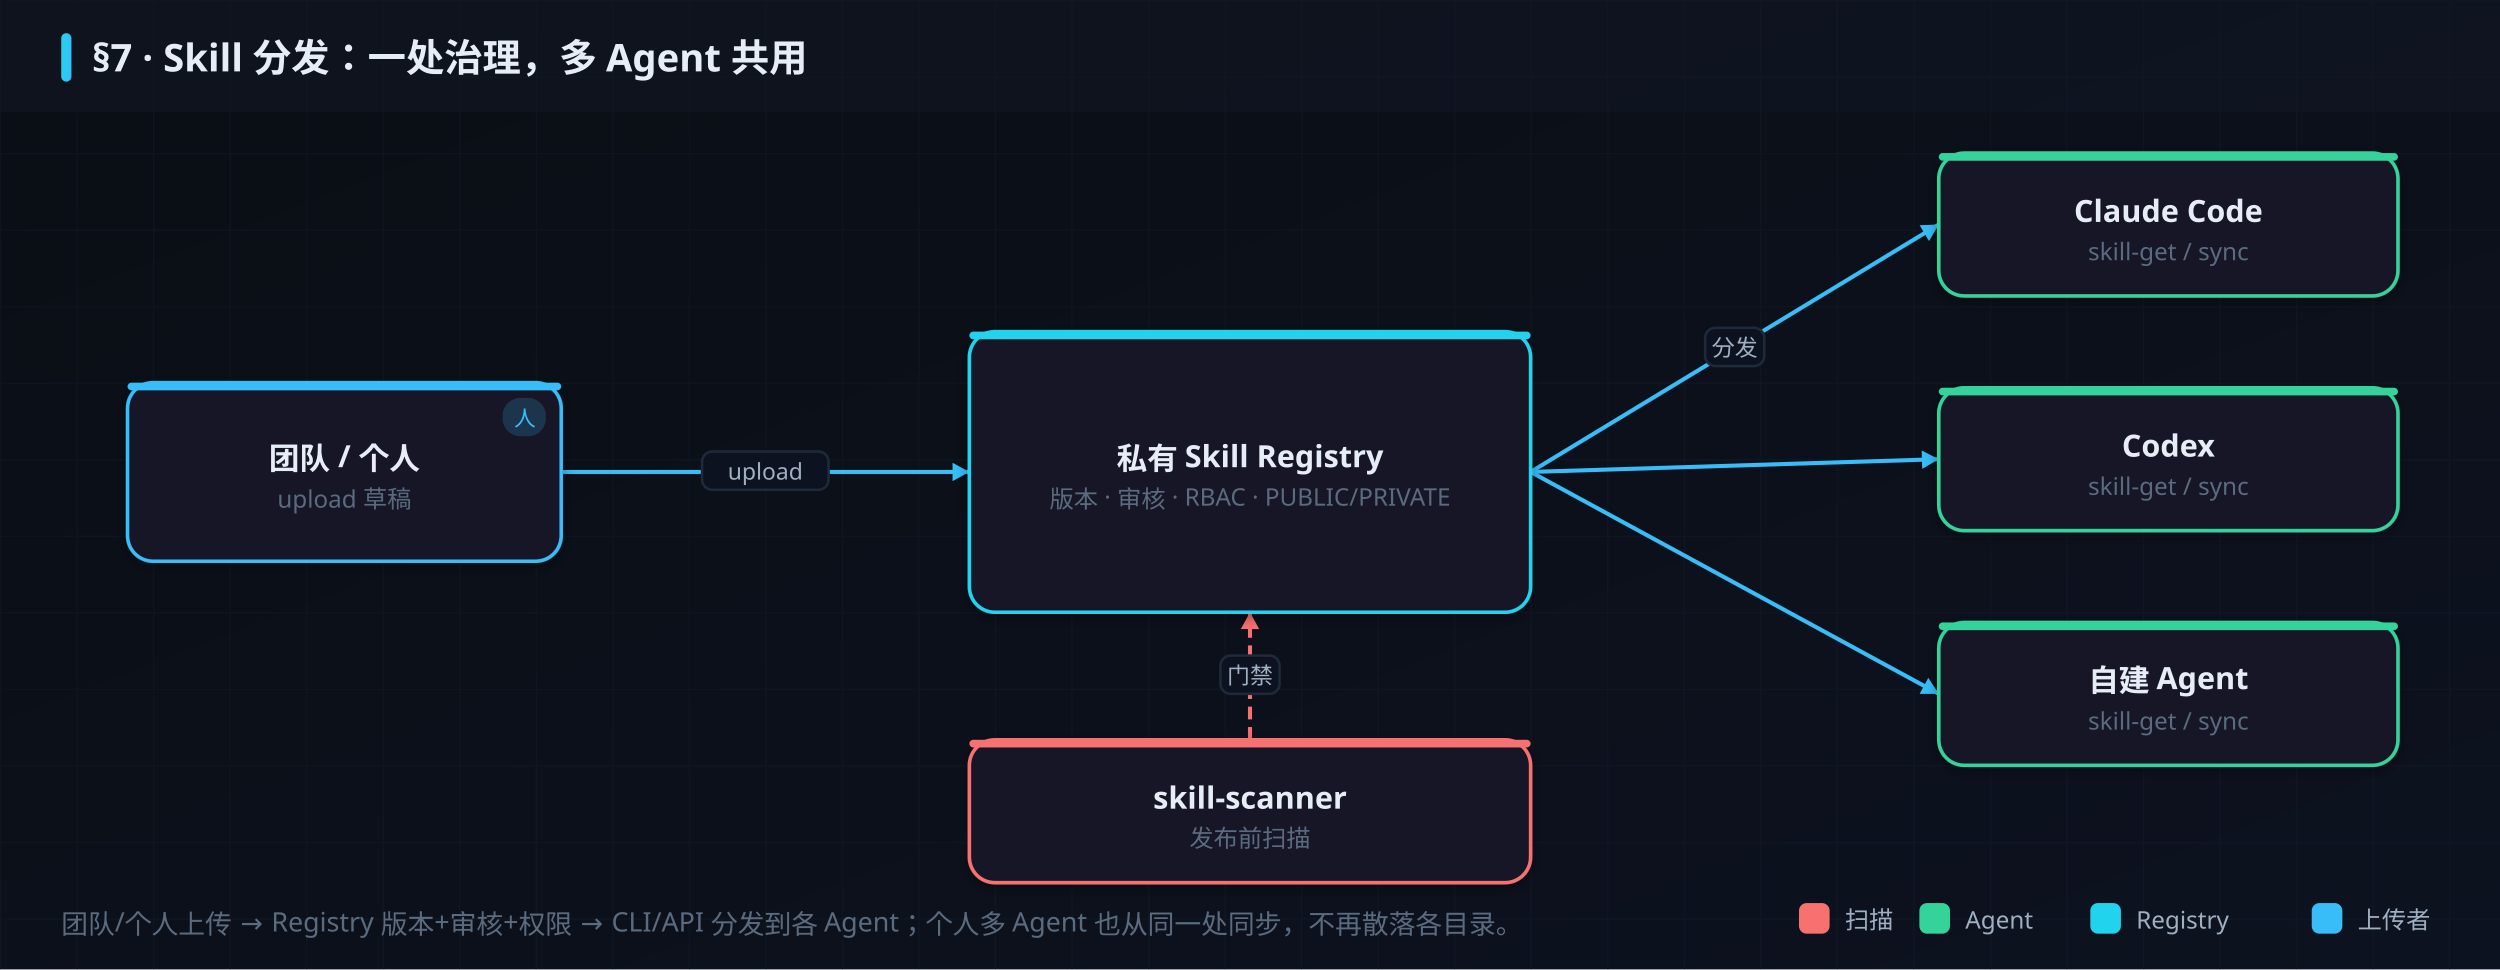
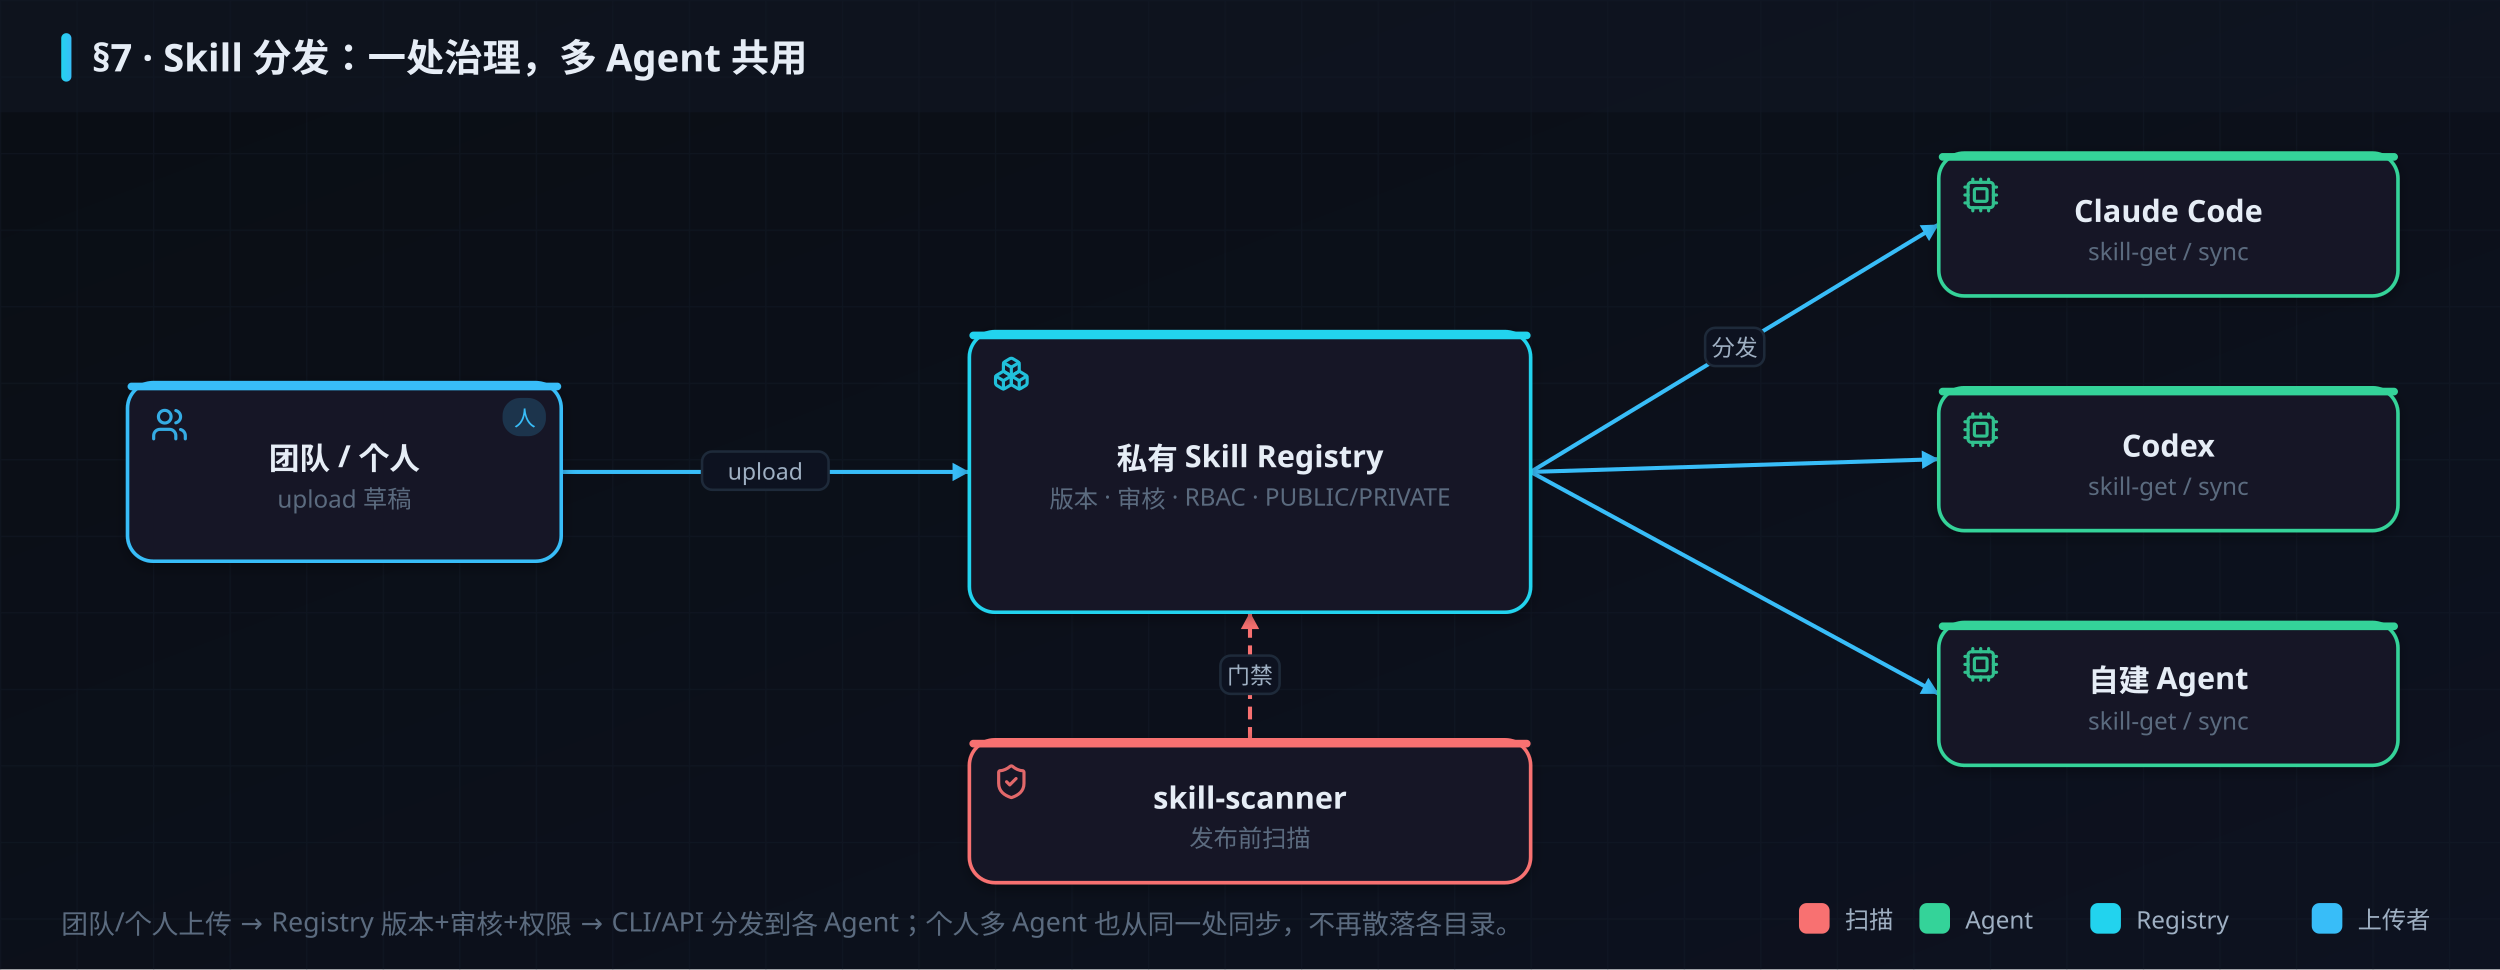
<svg xmlns="http://www.w3.org/2000/svg" viewBox="0 0 980 380" font-family="PingFang SC,Microsoft YaHei,sans-serif">
  <defs>
    <linearGradient id="dbg" x1="0" y1="0" x2="1" y2="1">
      <stop offset="0" stop-color="#0a0e14" />
      <stop offset="1" stop-color="#0d1220" />
    </linearGradient>
    <linearGradient id="dac" x1="0" y1="0" x2="1" y2="0">
      <stop offset="0" stop-color="#22d3ee" />
      <stop offset="1" stop-color="#38bdf8" />
    </linearGradient>
    <pattern id="dgrid" width="30" height="30" patternUnits="userSpaceOnUse">
      <path d="M30 0H0V30" fill="none" stroke="#16202e" stroke-width="1" />
    </pattern>
    <filter id="dsh" x="-20%" y="-20%" width="140%" height="140%">
      <feDropShadow dx="0" dy="1.5" stdDeviation="2.5" flood-color="#000" flood-opacity="0.35" />
    </filter>
  </defs>
  <rect width="980" height="380" fill="url(#dbg)" />
  <rect width="980" height="380" fill="url(#dgrid)" opacity="0.35" />
  <rect x="0" y="0" width="980" height="44" fill="#121826" opacity="0.5" />
  <rect x="24" y="13" width="4" height="19" rx="2" fill="url(#dac)" />
  <text x="36" y="28" font-size="15" font-weight="750" fill="#e6edf6">§7 · Skill 分发：一处治理，多 Agent 共用</text>
  <line x1="220.0" y1="185.0" x2="380.0" y2="185.0" stroke="#38bdf8" stroke-width="1.6" />
  <path d="M380 185 L373.4 188.6 L373.4 181.4 z" fill="#38bdf8" />
  <rect x="275.2" y="177" width="49.6" height="15" rx="4" fill="#0d1220" stroke="#1e2a3a" />
  <text x="300" y="188" font-size="9" fill="#9fb0c3" text-anchor="middle">upload</text>
  <line x1="490.0" y1="290.0" x2="490.0" y2="240.0" stroke="#f87171" stroke-width="1.6" stroke-dasharray="5 3" />
  <path d="M490 240 L493.6 246.6 L486.4 246.6 z" fill="#f87171" />
  <rect x="478.4" y="257" width="23.2" height="15" rx="4" fill="#0d1220" stroke="#1e2a3a" />
  <text x="490" y="268" font-size="9" fill="#9fb0c3" text-anchor="middle">门禁</text>
  <line x1="600.0" y1="185.0" x2="760.0" y2="88.0" stroke="#38bdf8" stroke-width="1.6" />
  <path d="M760 88 L756.2 94.5 L752.5 88.3 z" fill="#38bdf8" />
  <rect x="668.4" y="128.5" width="23.2" height="15" rx="4" fill="#0d1220" stroke="#1e2a3a" />
  <text x="680" y="139.5" font-size="9" fill="#9fb0c3" text-anchor="middle">分发</text>
  <line x1="600.0" y1="185.0" x2="760.0" y2="180.0" stroke="#38bdf8" stroke-width="1.6" />
  <path d="M760 180 L753.5 183.8 L753.3 176.6 z" fill="#38bdf8" />
  <line x1="600.0" y1="185.0" x2="760.0" y2="272.0" stroke="#38bdf8" stroke-width="1.6" />
  <path d="M760 272 L752.5 272.0 L755.9 265.7 z" fill="#38bdf8" />
  <rect x="50" y="150" width="170" height="70" rx="10" fill="#121826" stroke="#38bdf8" stroke-width="1.4" filter="url(#dsh)" />
  <rect x="50" y="150" width="170" height="3" rx="1.5" fill="#38bdf8" />
  <rect x="197" y="156" width="17" height="15" rx="7" fill="#38bdf8" opacity="0.18" />
  <text x="210" y="167" font-size="8.5" fill="#38bdf8" text-anchor="end">人</text>
+   <g transform="translate(59,159) scale(0.62)" fill="none" stroke="#38bdf8" stroke-width="2" stroke-linecap="round" stroke-linejoin="round" opacity="0.9">
+     <path d="M16 21v-2a4 4 0 0 0-4-4H6a4 4 0 0 0-4 4v2" />
+     <circle cx="9" cy="7" r="4" />
+     <path d="M22 21v-2a4 4 0 0 0-3-3.87" />
+     <path d="M16 3.13a4 4 0 0 1 0 7.75" />
+   </g>
  <text x="135" y="184" font-size="12" font-weight="700" fill="#e6edf6" text-anchor="middle">团队 / 个人</text>
  <text x="135" y="199" font-size="9.5" fill="#5b6b7f" text-anchor="middle">upload 草稿</text>
  <rect x="380" y="130" width="220" height="110" rx="10" fill="#121826" stroke="#22d3ee" stroke-width="1.4" filter="url(#dsh)" />
  <rect x="380" y="130" width="220" height="3" rx="1.5" fill="#22d3ee" />
+   <g transform="translate(389,139) scale(0.62)" fill="none" stroke="#22d3ee" stroke-width="2" stroke-linecap="round" stroke-linejoin="round" opacity="0.9">
+     <path d="M2.97 12.92A2 2 0 0 0 2 14.63v3.24a2 2 0 0 0 .97 1.71l3 1.8a2 2 0 0 0 2.06 0L12 19v-5.5l-5-3-4.03 2.42Z" />
+     <path d="m7 16.5-4.74-2.85" />
+     <path d="m7 16.5 5-3" />
+     <path d="M7 16.5v5.17" />
+     <path d="M12 13.5V19l3.97 2.38a2 2 0 0 0 2.06 0l3-1.8a2 2 0 0 0 .97-1.71v-3.24a2 2 0 0 0-.97-1.71L17 10.5l-5 3Z" />
+     <path d="m17 16.5-5-3" />
+     <path d="m17 16.5 4.74-2.85" />
+     <path d="M17 16.5v5.17" />
+     <path d="M7.97 4.42A2 2 0 0 0 7 6.13v4.37l5 3 5-3V6.13a2 2 0 0 0-.97-1.71l-3-1.8a2 2 0 0 0-2.06 0l-3 1.8Z" />
+     <path d="M12 8 7.26 5.15" />
+     <path d="m12 8 4.74-2.85" />
+     <path d="M12 13.5V8" />
+   </g>
  <text x="490" y="184" font-size="12" font-weight="700" fill="#e6edf6" text-anchor="middle">私有 Skill Registry</text>
  <text x="490" y="199" font-size="9.5" fill="#5b6b7f" text-anchor="middle">版本 · 审核 · RBAC · PUBLIC/PRIVATE</text>
  <rect x="380" y="290" width="220" height="56" rx="10" fill="#121826" stroke="#f87171" stroke-width="1.4" filter="url(#dsh)" />
  <rect x="380" y="290" width="220" height="3" rx="1.5" fill="#f87171" />
+   <g transform="translate(389,299) scale(0.62)" fill="none" stroke="#f87171" stroke-width="2" stroke-linecap="round" stroke-linejoin="round" opacity="0.9">
+     <path d="M20 13c0 5-3.5 7.5-7.66 8.95a1 1 0 0 1-.67-.01C7.5 20.5 4 18 4 13V6a1 1 0 0 1 1-1c2 0 4.5-1.2 6.24-2.72a1.17 1.17 0 0 1 1.52 0C14.51 3.81 17 5 19 5a1 1 0 0 1 1 1z" />
+     <path d="m9 12 2 2 4-4" />
+   </g>
  <text x="490" y="317" font-size="12" font-weight="700" fill="#e6edf6" text-anchor="middle">skill-scanner</text>
  <text x="490" y="332" font-size="9.5" fill="#5b6b7f" text-anchor="middle">发布前扫描</text>
  <rect x="760" y="60" width="180" height="56" rx="10" fill="#121826" stroke="#34d399" stroke-width="1.4" filter="url(#dsh)" />
  <rect x="760" y="60" width="180" height="3" rx="1.5" fill="#34d399" />
+   <g transform="translate(769,69) scale(0.62)" fill="none" stroke="#34d399" stroke-width="2" stroke-linecap="round" stroke-linejoin="round" opacity="0.9">
+     <path d="M12 20v2" />
+     <path d="M12 2v2" />
+     <path d="M17 20v2" />
+     <path d="M17 2v2" />
+     <path d="M2 12h2" />
+     <path d="M2 17h2" />
+     <path d="M2 7h2" />
+     <path d="M20 12h2" />
+     <path d="M20 17h2" />
+     <path d="M20 7h2" />
+     <path d="M7 20v2" />
+     <path d="M7 2v2" />
+     <rect x="4" y="4" width="16" height="16" rx="2" />
+     <rect x="8" y="8" width="8" height="8" rx="1" />
+   </g>
  <text x="850" y="87" font-size="12" font-weight="700" fill="#e6edf6" text-anchor="middle">Claude Code</text>
  <text x="850" y="102" font-size="9.5" fill="#5b6b7f" text-anchor="middle">skill-get / sync</text>
  <rect x="760" y="152" width="180" height="56" rx="10" fill="#121826" stroke="#34d399" stroke-width="1.4" filter="url(#dsh)" />
  <rect x="760" y="152" width="180" height="3" rx="1.5" fill="#34d399" />
+   <g transform="translate(769,161) scale(0.62)" fill="none" stroke="#34d399" stroke-width="2" stroke-linecap="round" stroke-linejoin="round" opacity="0.9">
+     <path d="M12 20v2" />
+     <path d="M12 2v2" />
+     <path d="M17 20v2" />
+     <path d="M17 2v2" />
+     <path d="M2 12h2" />
+     <path d="M2 17h2" />
+     <path d="M2 7h2" />
+     <path d="M20 12h2" />
+     <path d="M20 17h2" />
+     <path d="M20 7h2" />
+     <path d="M7 20v2" />
+     <path d="M7 2v2" />
+     <rect x="4" y="4" width="16" height="16" rx="2" />
+     <rect x="8" y="8" width="8" height="8" rx="1" />
+   </g>
  <text x="850" y="179" font-size="12" font-weight="700" fill="#e6edf6" text-anchor="middle">Codex</text>
  <text x="850" y="194" font-size="9.5" fill="#5b6b7f" text-anchor="middle">skill-get / sync</text>
  <rect x="760" y="244" width="180" height="56" rx="10" fill="#121826" stroke="#34d399" stroke-width="1.4" filter="url(#dsh)" />
  <rect x="760" y="244" width="180" height="3" rx="1.5" fill="#34d399" />
+   <g transform="translate(769,253) scale(0.62)" fill="none" stroke="#34d399" stroke-width="2" stroke-linecap="round" stroke-linejoin="round" opacity="0.9">
+     <path d="M12 20v2" />
+     <path d="M12 2v2" />
+     <path d="M17 20v2" />
+     <path d="M17 2v2" />
+     <path d="M2 12h2" />
+     <path d="M2 17h2" />
+     <path d="M2 7h2" />
+     <path d="M20 12h2" />
+     <path d="M20 17h2" />
+     <path d="M20 7h2" />
+     <path d="M7 20v2" />
+     <path d="M7 2v2" />
+     <rect x="4" y="4" width="16" height="16" rx="2" />
+     <rect x="8" y="8" width="8" height="8" rx="1" />
+   </g>
  <text x="850" y="271" font-size="12" font-weight="700" fill="#e6edf6" text-anchor="middle">自建 Agent</text>
  <text x="850" y="286" font-size="9.5" fill="#5b6b7f" text-anchor="middle">skill-get / sync</text>
  <rect x="705.2" y="354" width="12" height="12" rx="3" fill="#f87171" />
  <text x="723.2" y="364" font-size="9.5" fill="#9fb0c3">扫描</text>
  <rect x="752.4" y="354" width="12" height="12" rx="3" fill="#34d399" />
  <text x="770.4" y="364" font-size="9.5" fill="#9fb0c3">Agent</text>
  <rect x="819.4" y="354" width="12" height="12" rx="3" fill="#22d3ee" />
  <text x="837.4" y="364" font-size="9.5" fill="#9fb0c3">Registry</text>
  <rect x="906.2" y="354" width="12" height="12" rx="3" fill="#38bdf8" />
  <text x="924.2" y="364" font-size="9.5" fill="#9fb0c3">上传者</text>
  <text x="24" y="366" font-size="10.5" fill="#5b6b7f">团队/个人上传 → Registry 版本+审核+权限 → CLI/API 分发到各 Agent；个人多 Agent 也从同一处同步，不再散落各目录。</text>
</svg>
